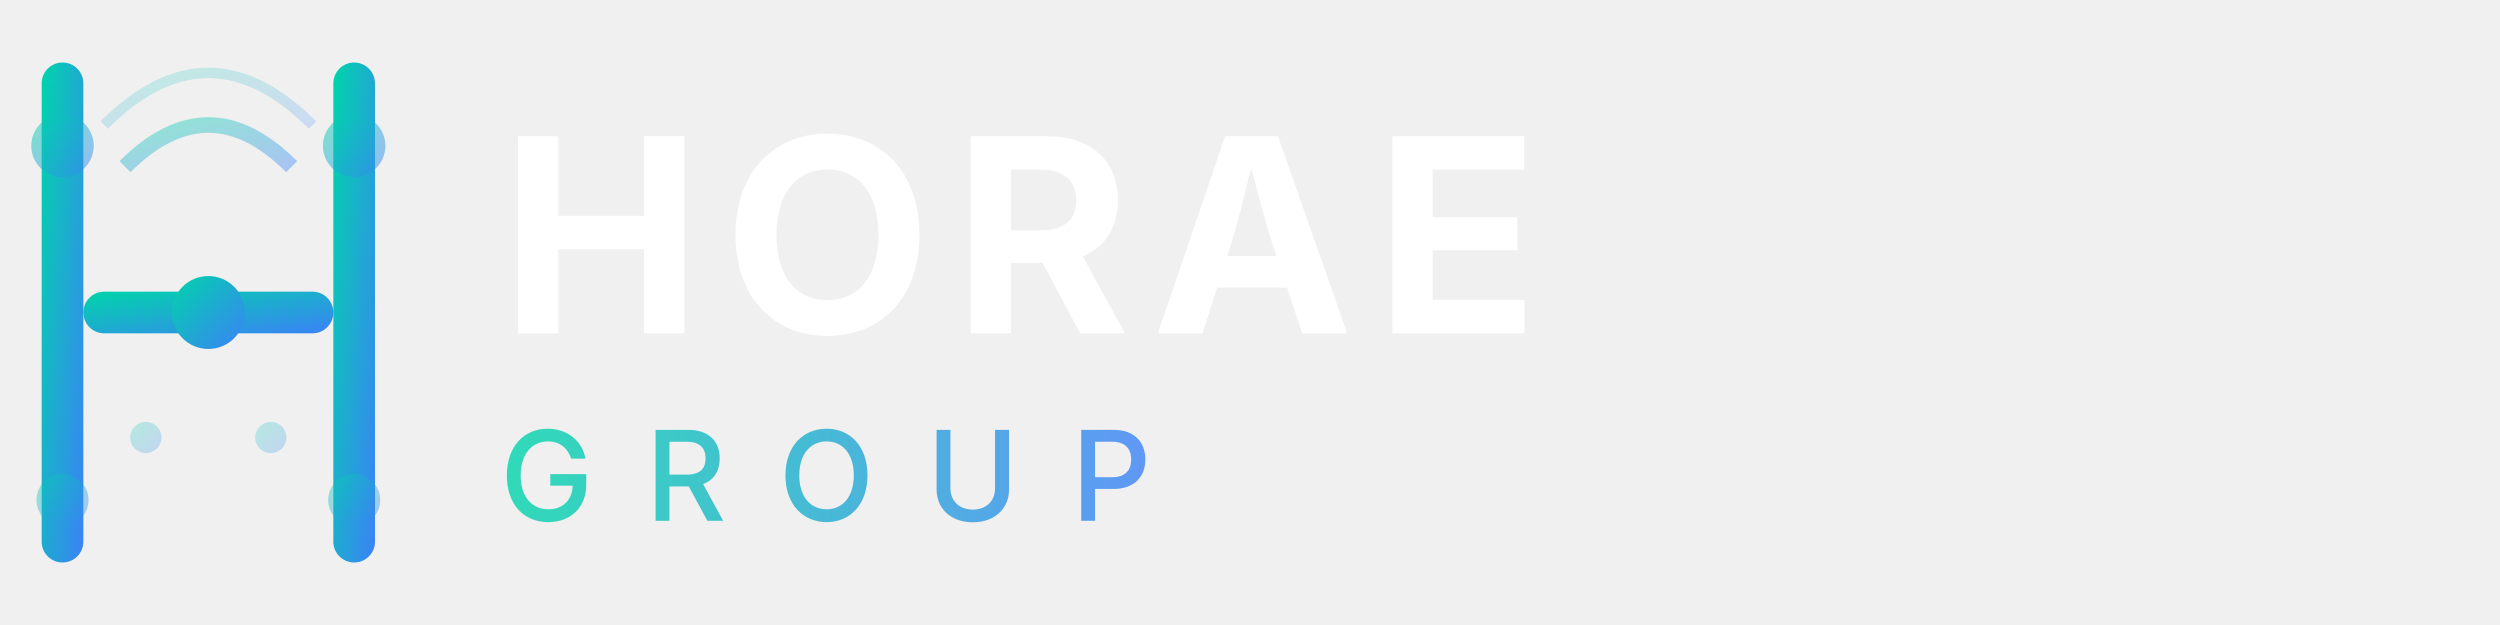
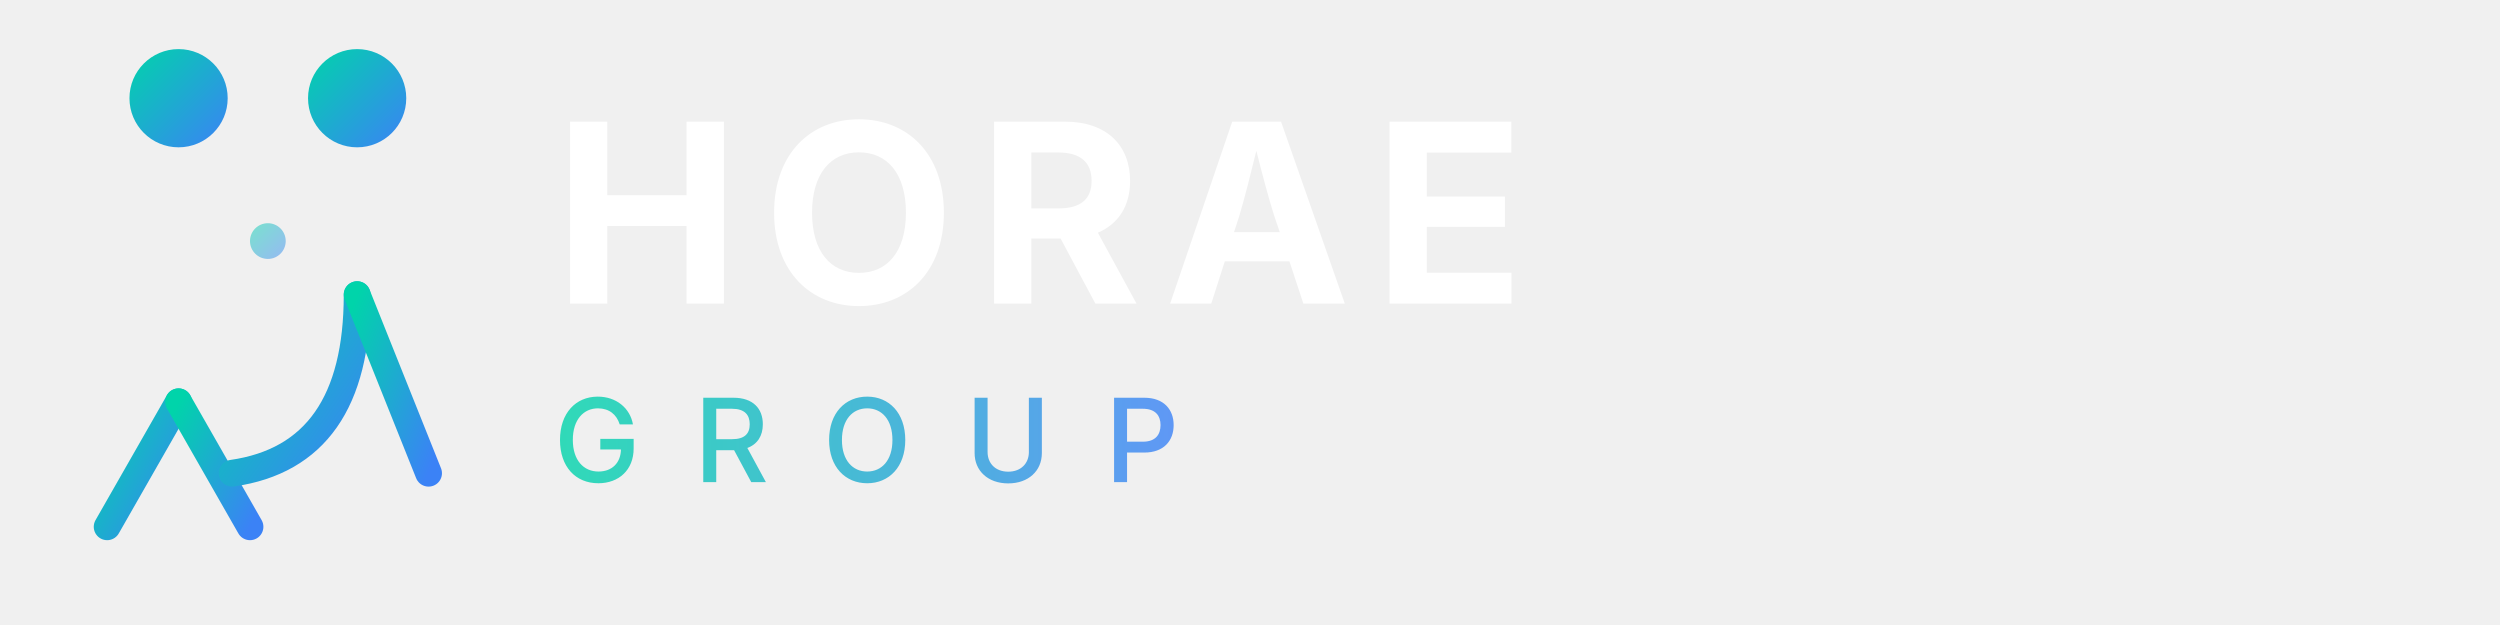
- <svg xmlns="http://www.w3.org/2000/svg" viewBox="0 0 240 60">
+ <svg xmlns="http://www.w3.org/2000/svg" viewBox="0 0 280 70">
  <defs>
    <linearGradient id="accent" x1="0%" y1="0%" x2="100%" y2="100%">
      <stop offset="0%" stop-color="#00d4aa" />
      <stop offset="100%" stop-color="#3b82f6" />
    </linearGradient>
    <linearGradient id="accentSub" x1="0%" y1="0%" x2="100%" y2="0%">
      <stop offset="0%" stop-color="#00d4aa" stop-opacity="0.8" />
      <stop offset="100%" stop-color="#3b82f6" stop-opacity="0.8" />
    </linearGradient>
  </defs>
-   <g transform="translate(4, 6)">
-     <rect x="0" y="0" width="4" height="48" rx="2" fill="url(#accent)" />
-     <rect x="28" y="0" width="4" height="48" rx="2" fill="url(#accent)" />
-     <rect x="4" y="22" width="24" height="4" rx="2" fill="url(#accent)" />
-     <circle cx="2" cy="8" r="3" fill="url(#accent)" opacity="0.5" />
-     <circle cx="30" cy="8" r="3" fill="url(#accent)" opacity="0.5" />
-     <circle cx="16" cy="24" r="3.5" fill="url(#accent)" />
-     <path d="M8 10 Q16 2 24 10" stroke="url(#accent)" stroke-width="1.5" fill="none" opacity="0.4" />
-     <path d="M6 6 Q16 -4 26 6" stroke="url(#accent)" stroke-width="1" fill="none" opacity="0.2" />
-     <circle cx="2" cy="42" r="2.5" fill="url(#accent)" opacity="0.4" />
-     <circle cx="30" cy="42" r="2.5" fill="url(#accent)" opacity="0.4" />
-     <circle cx="10" cy="36" r="1.5" fill="url(#accent)" opacity="0.25" />
-     <circle cx="22" cy="36" r="1.5" fill="url(#accent)" opacity="0.25" />
+   <g transform="translate(4, 3)">
+     <circle cx="16" cy="8" r="5.5" fill="url(#accent)" />
+     <path d="M16 14 L16 42" stroke="url(#accent)" stroke-width="3.5" stroke-linecap="round" />
+     <path d="M16 24 L36 24" stroke="url(#accent)" stroke-width="3" stroke-linecap="round" />
+     <path d="M16 42 L8 56" stroke="url(#accent)" stroke-width="3" stroke-linecap="round" />
+     <path d="M16 42 L24 56" stroke="url(#accent)" stroke-width="3" stroke-linecap="round" />
+     <circle cx="36" cy="8" r="5.5" fill="url(#accent)" />
+     <path d="M36 14 L36 30" stroke="url(#accent)" stroke-width="3.5" stroke-linecap="round" />
+     <path d="M36 30 Q36 48, 22 50" stroke="url(#accent)" stroke-width="3" stroke-linecap="round" fill="none" />
+     <path d="M36 38 L28 38" stroke="url(#accent)" stroke-width="2.5" stroke-linecap="round" />
+     <path d="M36 30 L44 50" stroke="url(#accent)" stroke-width="3" stroke-linecap="round" />
+     <circle cx="26" cy="24" r="2" fill="url(#accent)" opacity="0.5" />
  </g>
-   <text x="48" y="32" font-family="'Space Grotesk', 'Inter', Arial, sans-serif" font-size="26" font-weight="700" fill="#ffffff" letter-spacing="2">HORAE</text>
-   <text x="48" y="50" font-family="'Space Grotesk', 'Inter', Arial, sans-serif" font-size="12" font-weight="500" fill="url(#accentSub)" letter-spacing="5">GROUP</text>
+   <text x="62" y="34" font-family="'Space Grotesk', 'Inter', Arial, sans-serif" font-size="28" font-weight="700" fill="#ffffff" letter-spacing="2.5">HORAE</text>
+   <text x="62" y="54" font-family="'Space Grotesk', 'Inter', Arial, sans-serif" font-size="13" font-weight="500" fill="url(#accentSub)" letter-spacing="6">GROUP</text>
</svg>
